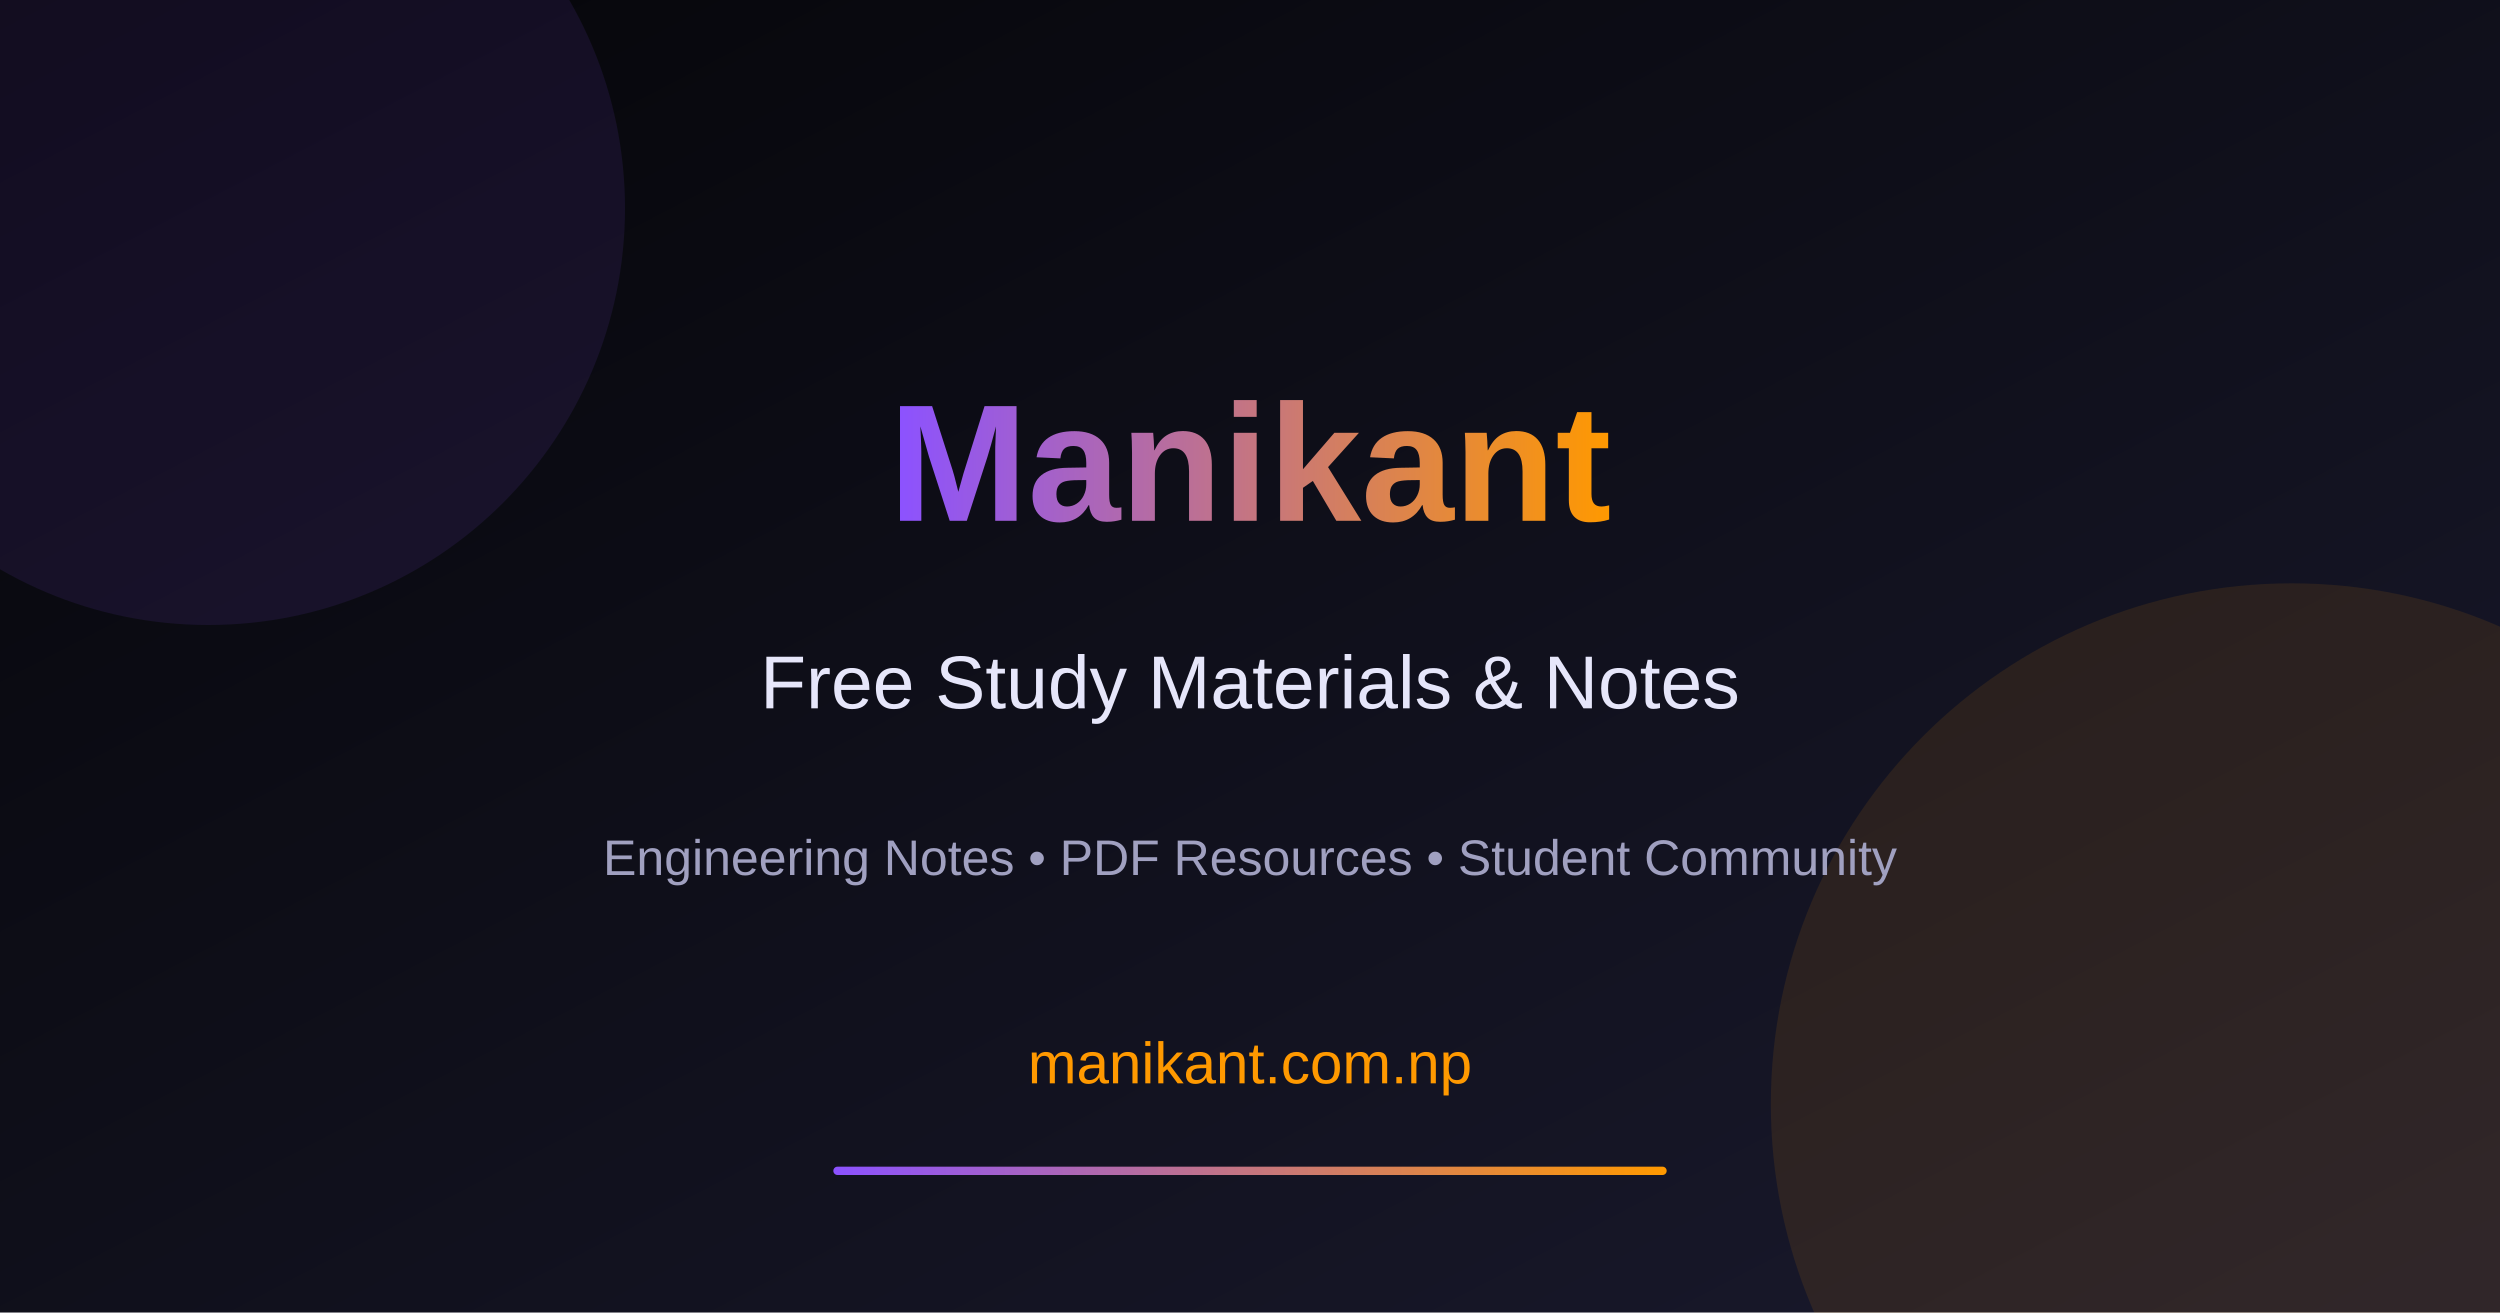
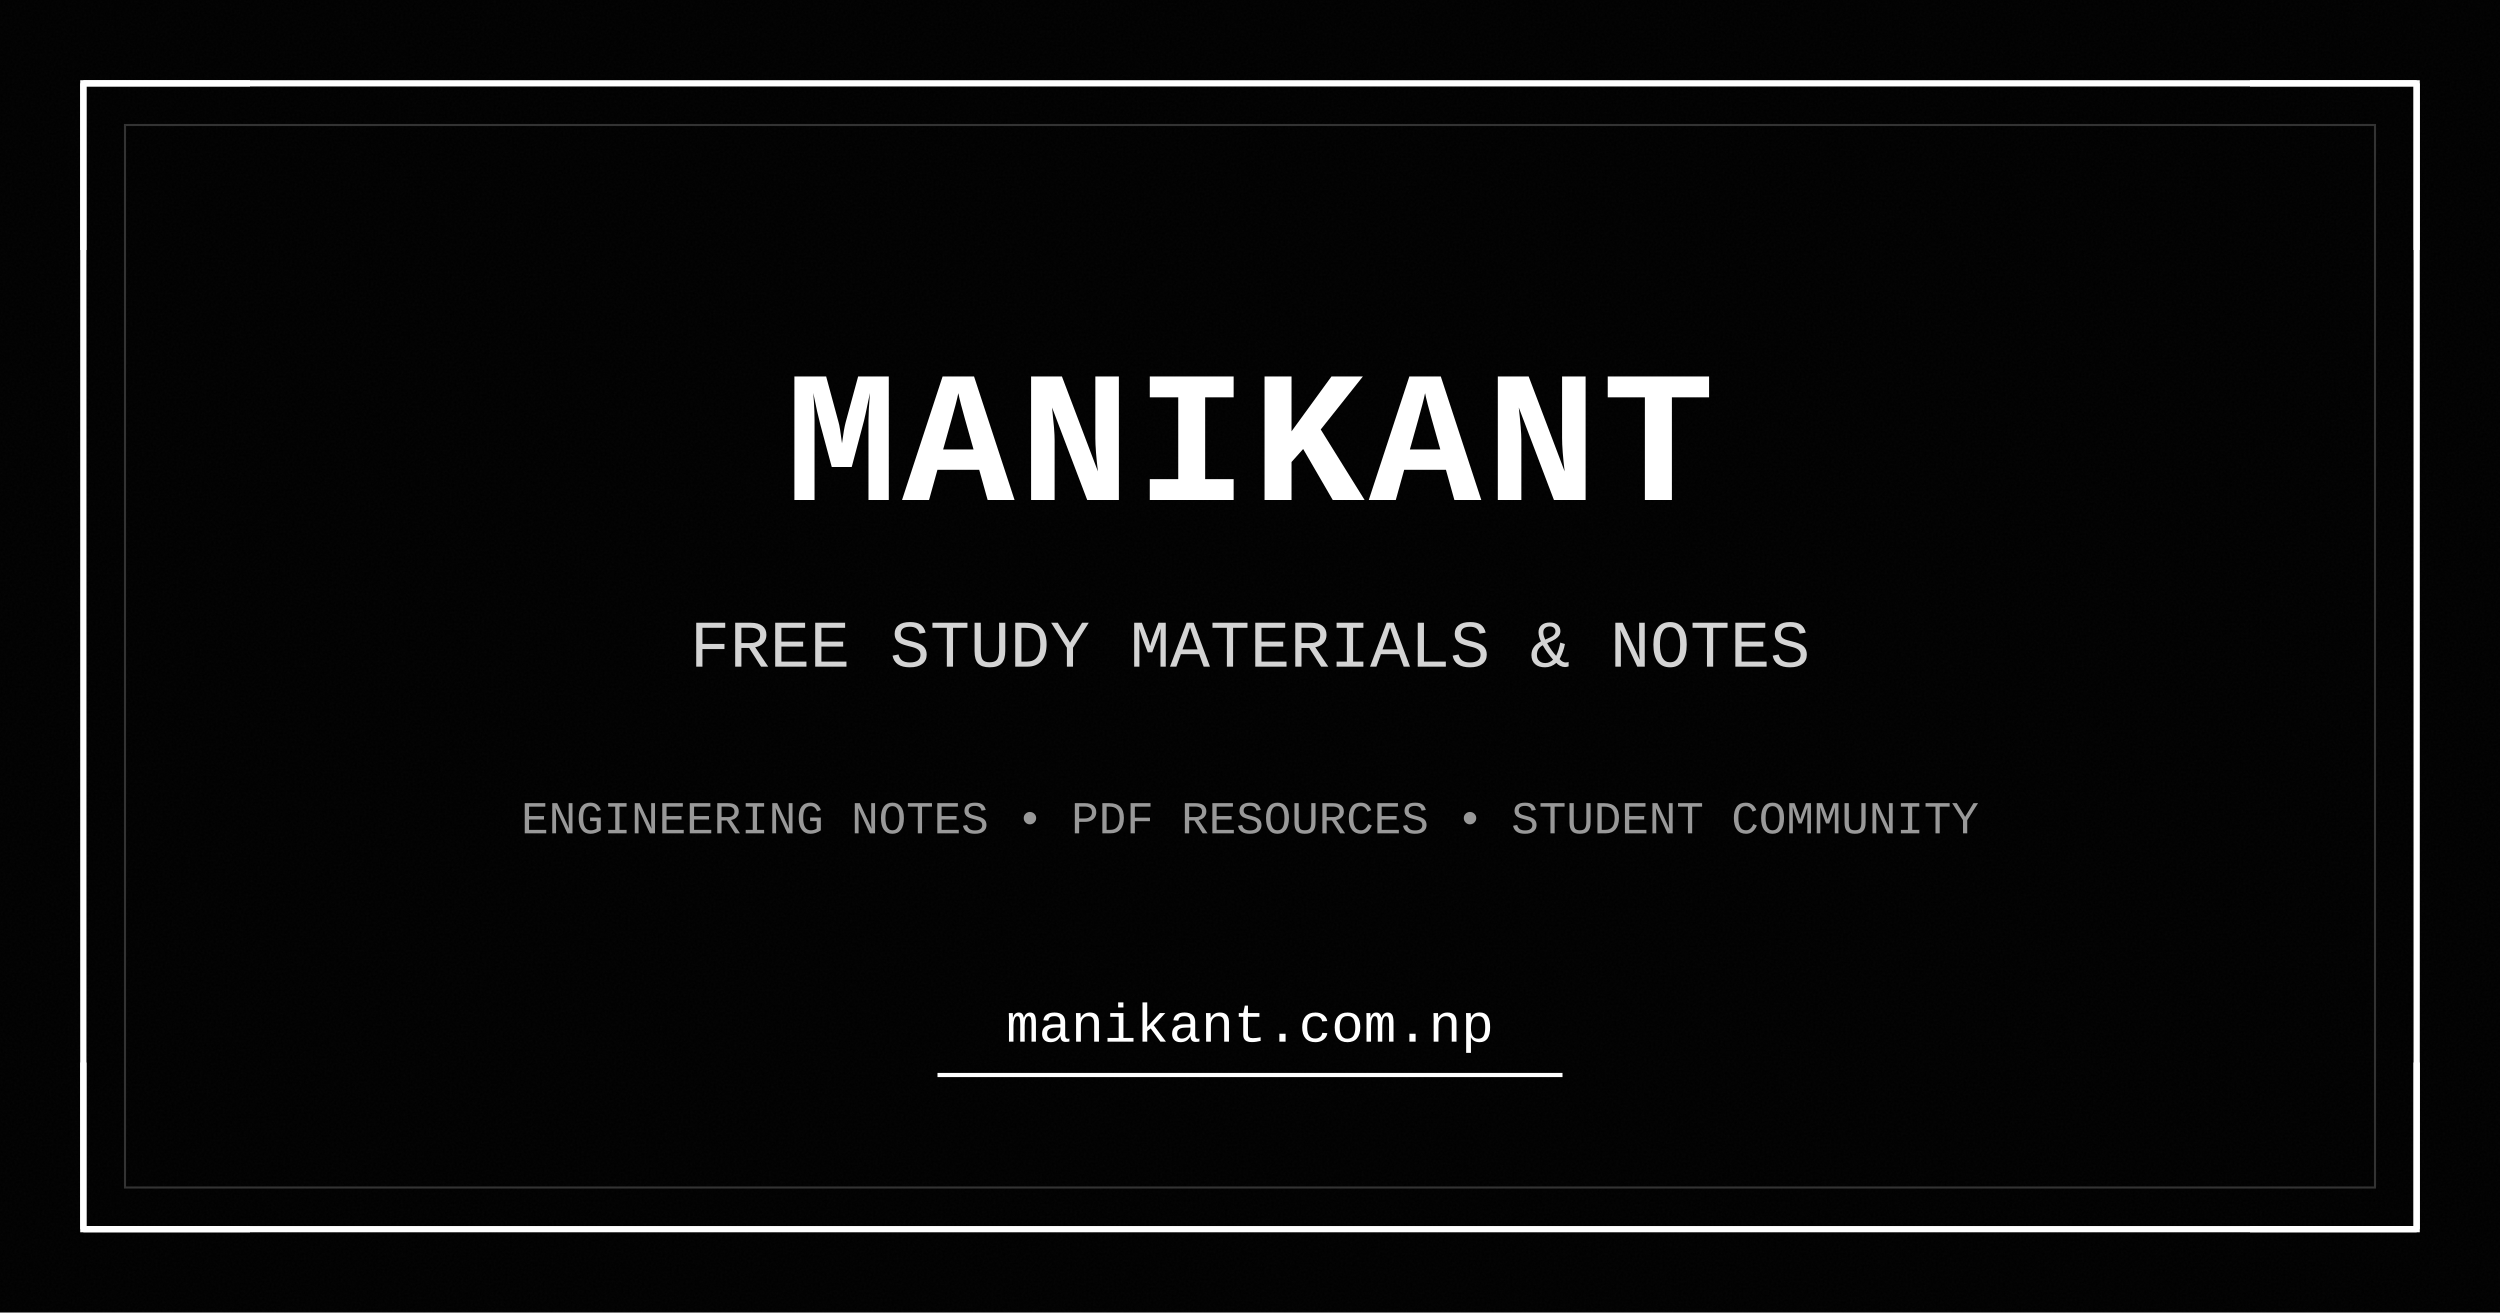
<svg xmlns="http://www.w3.org/2000/svg" width="1200" height="630">
-   <defs>
-     <linearGradient id="bg" x1="0%" y1="0%" x2="100%" y2="100%">
-       <stop offset="0%" style="stop-color:#050508" />
-       <stop offset="100%" style="stop-color:#1a1a2e" />
-     </linearGradient>
-     <linearGradient id="accent" x1="0%" y1="0%" x2="100%" y2="0%">
-       <stop offset="0%" style="stop-color:#8c52ff" />
-       <stop offset="100%" style="stop-color:#FF9900" />
-     </linearGradient>
-   </defs>
-   <rect width="1200" height="630" fill="url(#bg)" />
-   <circle cx="100" cy="100" r="200" fill="#8c52ff" opacity="0.1" />
-   <circle cx="1100" cy="530" r="250" fill="#FF9900" opacity="0.1" />
-   <text x="600" y="250" font-family="Arial, sans-serif" font-size="80" font-weight="bold" fill="url(#accent)" text-anchor="middle">Manikant</text>
-   <text x="600" y="340" font-family="Arial, sans-serif" font-size="36" fill="#e6e6fa" text-anchor="middle">Free Study Materials &amp; Notes</text>
-   <text x="600" y="420" font-family="Arial, sans-serif" font-size="24" fill="#a0a0c0" text-anchor="middle">Engineering Notes • PDF Resources • Student Community</text>
-   <text x="600" y="520" font-family="Arial, sans-serif" font-size="28" fill="#FF9900" text-anchor="middle">manikant.com.np</text>
-   <rect x="400" y="560" width="400" height="4" fill="url(#accent)" rx="2" />
+   <rect width="1200" height="630" fill="#000000" />
+   <filter id="noise">
+     <feTurbulence type="fractalNoise" baseFrequency="0.9" numOctaves="4" />
+     <feColorMatrix type="saturate" values="0" />
+   </filter>
+   <rect width="1200" height="630" fill="#000000" filter="url(#noise)" opacity="0.03" />
+   <rect x="40" y="40" width="1120" height="550" fill="none" stroke="#ffffff" stroke-width="3" />
+   <rect x="60" y="60" width="1080" height="510" fill="none" stroke="#333333" stroke-width="1" />
+   <line x1="40" y1="120" x2="40" y2="40" stroke="#ffffff" stroke-width="3" />
+   <line x1="40" y1="40" x2="120" y2="40" stroke="#ffffff" stroke-width="3" />
+   <line x1="1160" y1="120" x2="1160" y2="40" stroke="#ffffff" stroke-width="3" />
+   <line x1="1160" y1="40" x2="1080" y2="40" stroke="#ffffff" stroke-width="3" />
+   <line x1="40" y1="510" x2="40" y2="590" stroke="#ffffff" stroke-width="3" />
+   <line x1="40" y1="590" x2="120" y2="590" stroke="#ffffff" stroke-width="3" />
+   <line x1="1160" y1="510" x2="1160" y2="590" stroke="#ffffff" stroke-width="3" />
+   <line x1="1160" y1="590" x2="1080" y2="590" stroke="#ffffff" stroke-width="3" />
+   <text x="600" y="240" font-family="'Courier New', monospace" font-size="90" font-weight="bold" fill="#ffffff" text-anchor="middle" letter-spacing="2">MANIKANT</text>
+   <text x="600" y="320" font-family="'Courier New', monospace" font-size="32" fill="#d4d4d4" text-anchor="middle">FREE STUDY MATERIALS &amp; NOTES</text>
+   <text x="600" y="400" font-family="'Courier New', monospace" font-size="22" fill="#999999" text-anchor="middle">ENGINEERING NOTES • PDF RESOURCES • STUDENT COMMUNITY</text>
+   <text x="600" y="500" font-family="'Courier New', monospace" font-size="26" fill="#ffffff" text-anchor="middle">manikant.com.np</text>
+   <rect x="450" y="515" width="300" height="2" fill="#ffffff" />
</svg>
